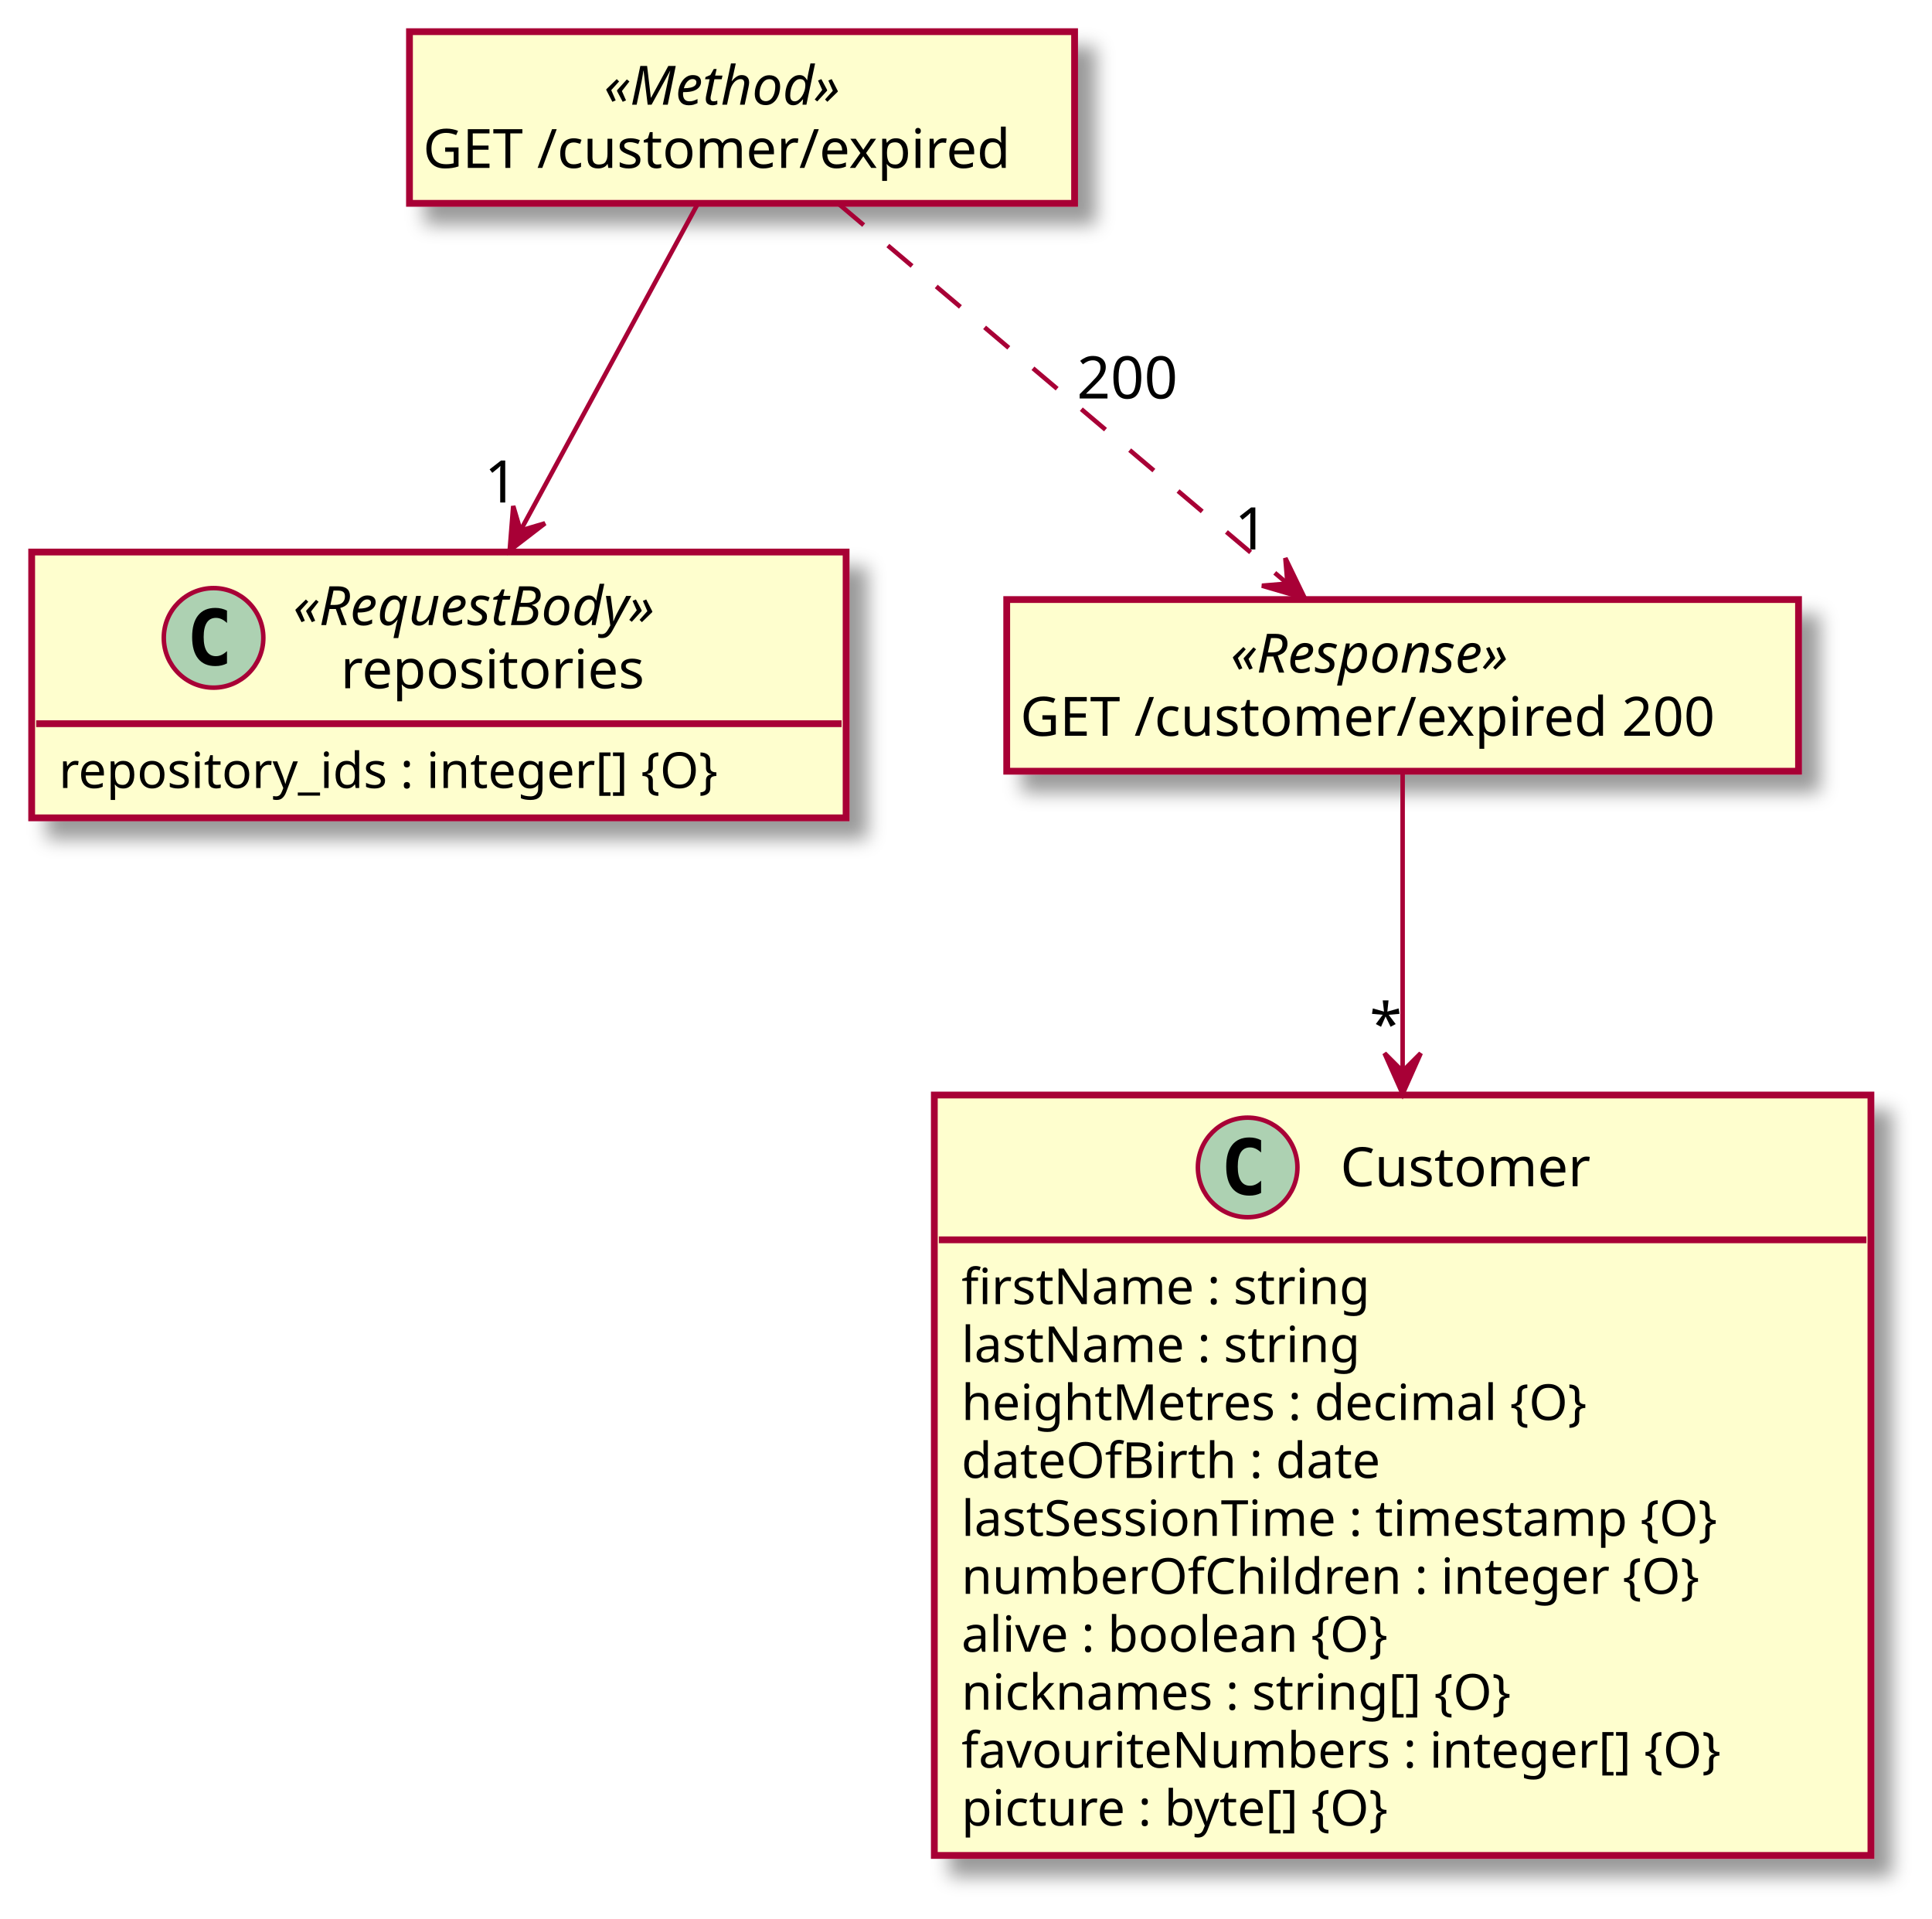
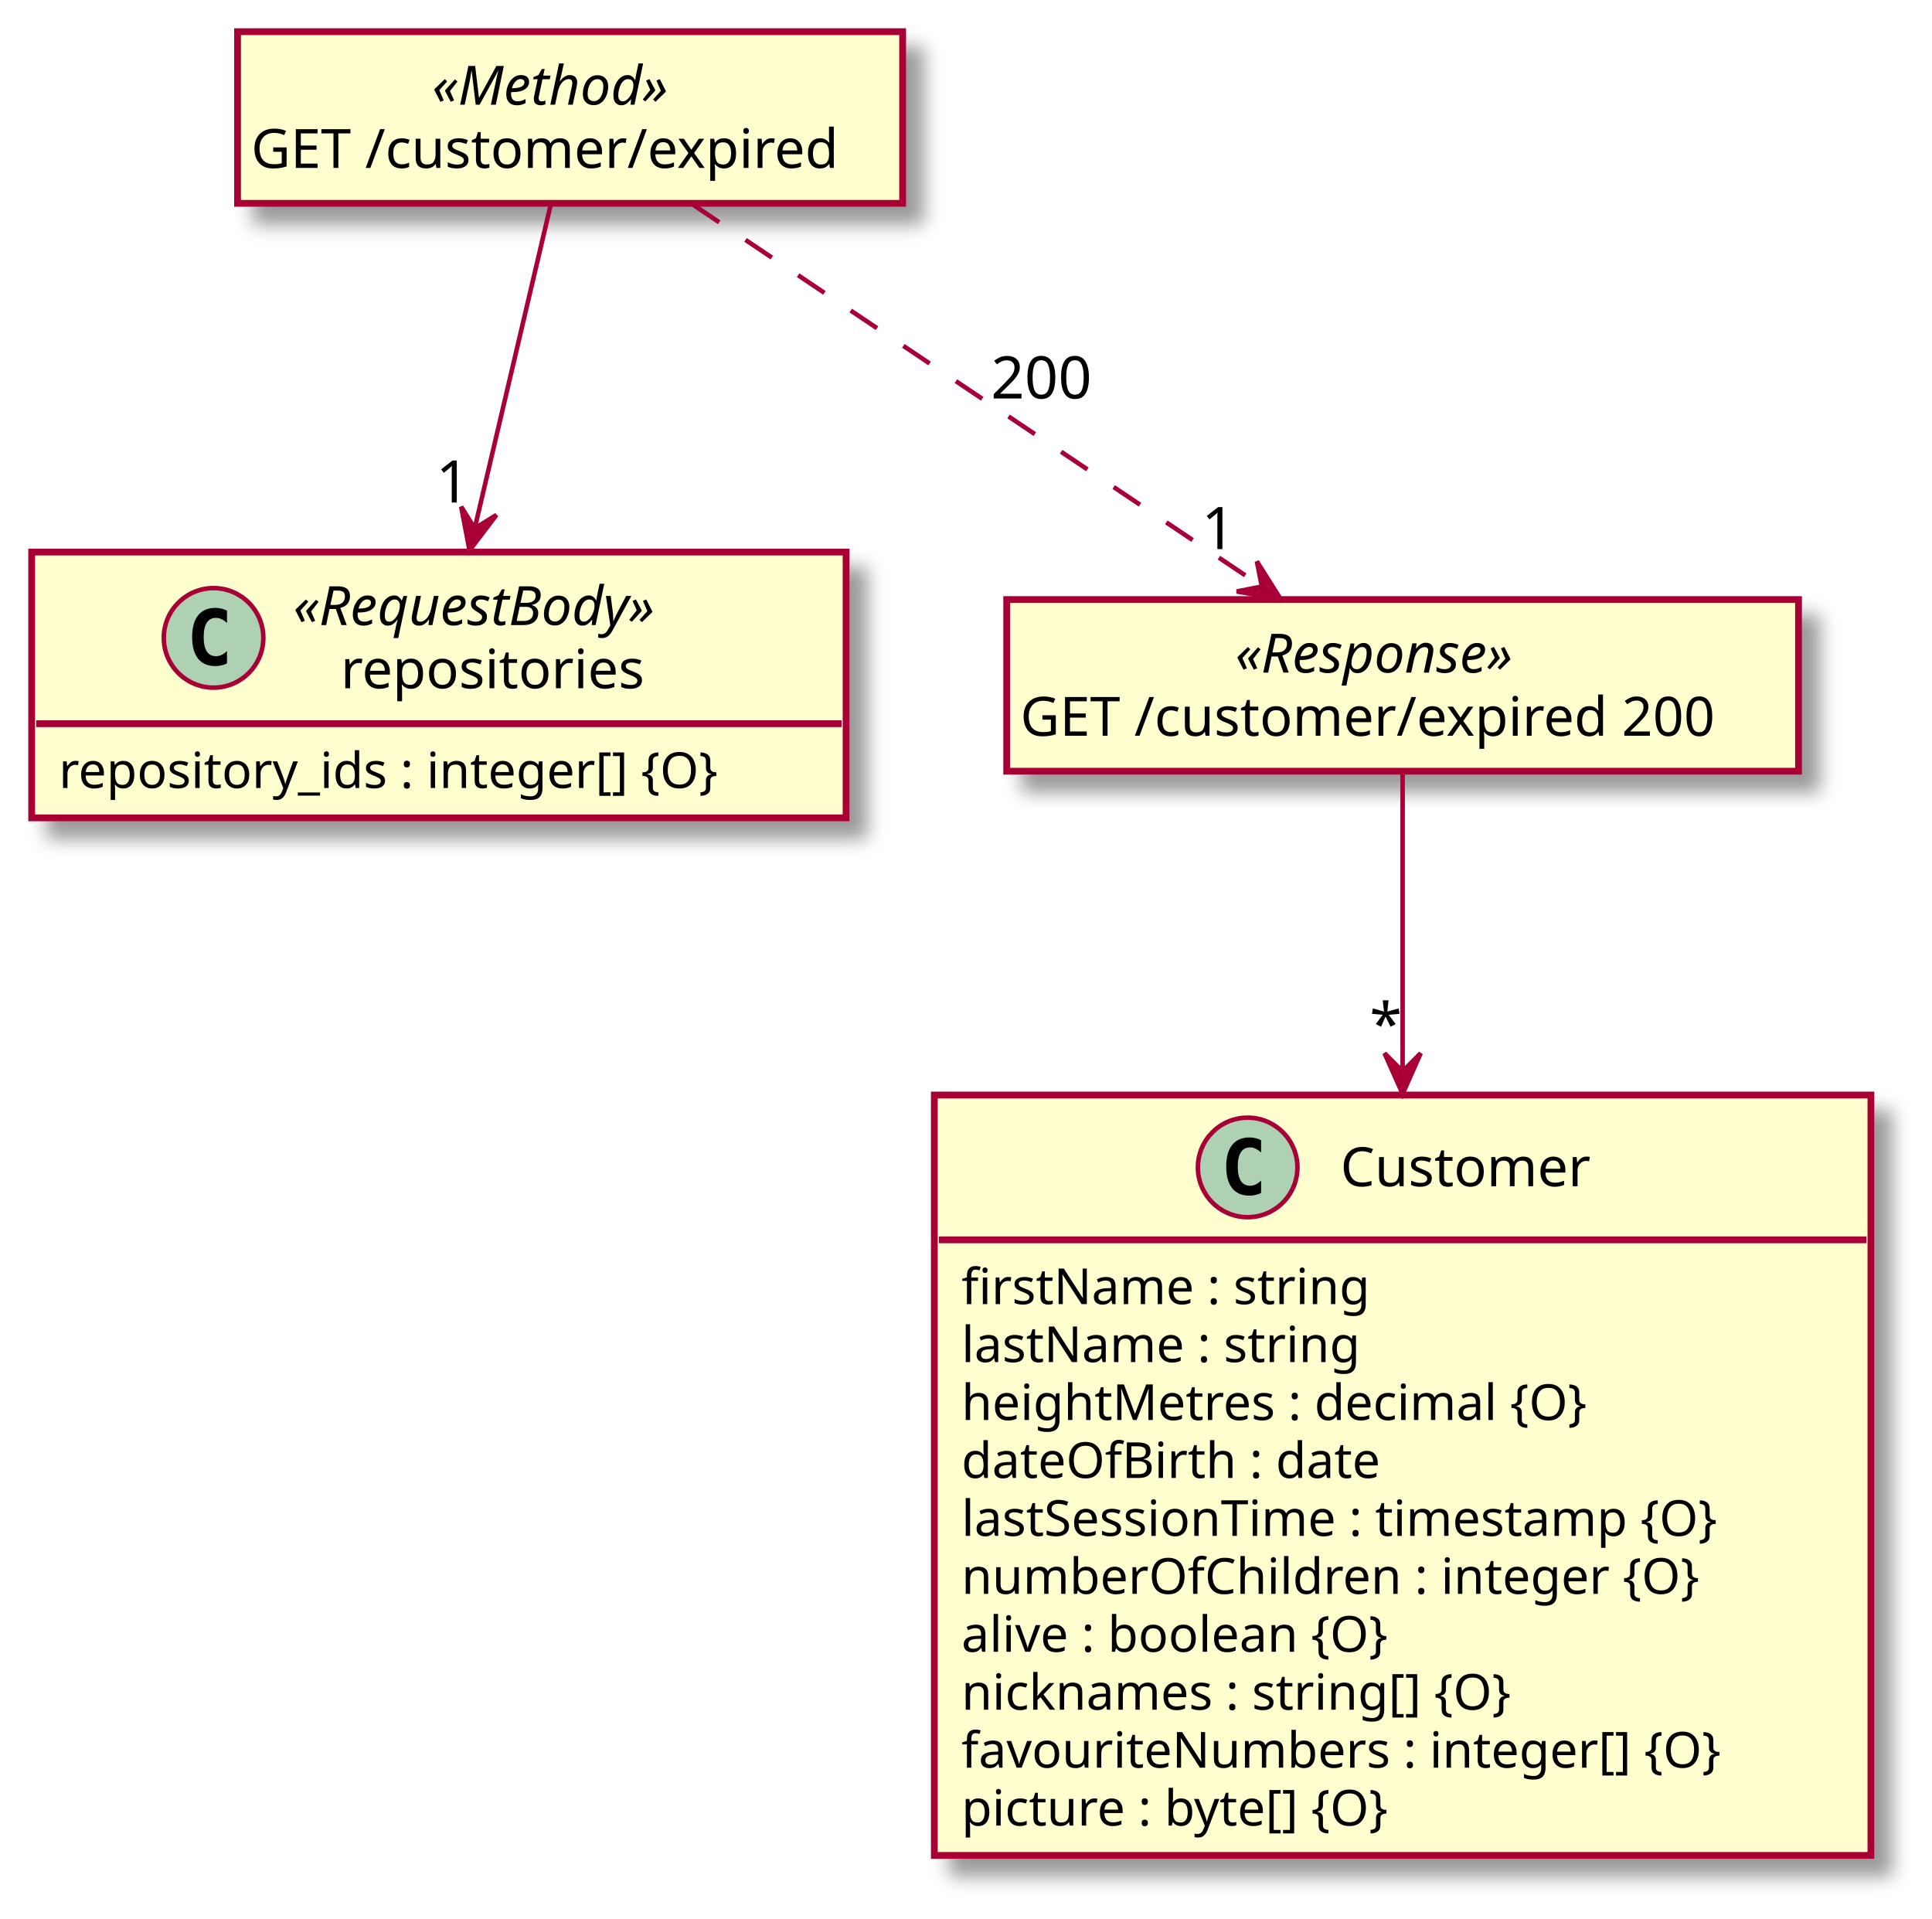
<svg xmlns="http://www.w3.org/2000/svg" contentScriptType="application/ecmascript" contentStyleType="text/css" height="424px" preserveAspectRatio="none" style="width:427px;height:424px;" version="1.1" viewBox="0 0 427 424" width="427px" zoomAndPan="magnify">
  <defs>
    <filter height="300%" id="fh08radbzhfp8" width="300%" x="-1" y="-1">
      <feGaussianBlur result="blurOut" stdDeviation="2.0" />
      <feColorMatrix in="blurOut" result="blurOut2" type="matrix" values="0 0 0 0 0 0 0 0 0 0 0 0 0 0 0 0 0 0 .4 0" />
      <feOffset dx="4.0" dy="4.0" in="blurOut2" result="blurOut3" />
      <feBlend in="SourceGraphic" in2="blurOut3" mode="normal" />
    </filter>
  </defs>
  <g>
    <rect codeLine="8" fill="#FEFECE" filter="url(#fh08radbzhfp8)" height="168.047" id="Customer" style="stroke:#A80036;stroke-width:1.5;" width="207" x="206.5" y="242" />
    <ellipse cx="275.75" cy="258" fill="#ADD1B2" rx="11" ry="11" style="stroke:#A80036;stroke-width:1.0;" />
-     <path d="M278.719,263.641 Q278.141,263.938 277.5,264.086 Q276.859,264.234 276.156,264.234 Q273.656,264.234 272.336,262.586 Q271.016,260.938 271.016,257.812 Q271.016,254.688 272.336,253.031 Q273.656,251.375 276.156,251.375 Q276.859,251.375 277.508,251.531 Q278.156,251.688 278.719,251.984 L278.719,254.703 Q278.094,254.125 277.5,253.852 Q276.906,253.578 276.281,253.578 Q274.938,253.578 274.25,254.648 Q273.562,255.719 273.562,257.812 Q273.562,259.906 274.25,260.977 Q274.938,262.047 276.281,262.047 Q276.906,262.047 277.5,261.773 Q278.094,261.5 278.719,260.922 L278.719,263.641 Z " fill="#000000" />
+     <path d="M278.719,263.641 Q278.141,263.938 277.5,264.078 Q276.859,264.234 276.156,264.234 Q273.656,264.234 272.328,262.594 Q271.016,260.938 271.016,257.812 Q271.016,254.688 272.328,253.031 Q273.656,251.375 276.156,251.375 Q276.859,251.375 277.5,251.531 Q278.156,251.688 278.719,251.984 L278.719,254.703 Q278.094,254.125 277.5,253.859 Q276.906,253.578 276.281,253.578 Q274.938,253.578 274.25,254.656 Q273.562,255.719 273.562,257.812 Q273.562,259.906 274.25,260.984 Q274.938,262.047 276.281,262.047 Q276.906,262.047 277.5,261.781 Q278.094,261.5 278.719,260.922 L278.719,263.641 Z " fill="#000000" />
    <text fill="#000000" font-family="sans-serif" font-size="12" lengthAdjust="spacing" textLength="60" x="296.25" y="262.154">Customer</text>
    <line style="stroke:#A80036;stroke-width:1.5;" x1="207.5" x2="412.5" y1="274" y2="274" />
    <text fill="#000000" font-family="sans-serif" font-size="11" lengthAdjust="spacing" textLength="101" x="212.5" y="288.21">firstName : string</text>
    <text fill="#000000" font-family="sans-serif" font-size="11" lengthAdjust="spacing" textLength="99" x="212.5" y="301.015">lastName : string</text>
    <text fill="#000000" font-family="sans-serif" font-size="11" lengthAdjust="spacing" textLength="157" x="212.5" y="313.82">heightMetres : decimal {O}</text>
    <text fill="#000000" font-family="sans-serif" font-size="11" lengthAdjust="spacing" textLength="102" x="212.5" y="326.625">dateOfBirth : date</text>
    <text fill="#000000" font-family="sans-serif" font-size="11" lengthAdjust="spacing" textLength="195" x="212.5" y="339.429">lastSessionTime : timestamp {O}</text>
    <text fill="#000000" font-family="sans-serif" font-size="11" lengthAdjust="spacing" textLength="183" x="212.5" y="352.234">numberOfChildren : integer {O}</text>
    <text fill="#000000" font-family="sans-serif" font-size="11" lengthAdjust="spacing" textLength="110" x="212.5" y="365.039">alive : boolean {O}</text>
    <text fill="#000000" font-family="sans-serif" font-size="11" lengthAdjust="spacing" textLength="141" x="212.5" y="377.843">nicknames : string[] {O}</text>
    <text fill="#000000" font-family="sans-serif" font-size="11" lengthAdjust="spacing" textLength="189" x="212.5" y="390.648">favouriteNumbers : integer[] {O}</text>
    <text fill="#000000" font-family="sans-serif" font-size="11" lengthAdjust="spacing" textLength="110" x="212.5" y="403.453">picture : byte[] {O}</text>
    <rect codeLine="21" fill="#FEFECE" filter="url(#fh08radbzhfp8)" height="58.742" id="repositories" style="stroke:#A80036;stroke-width:1.5;" width="180" x="7" y="122" />
    <ellipse cx="47.2" cy="140.969" fill="#ADD1B2" rx="11" ry="11" style="stroke:#A80036;stroke-width:1.0;" />
-     <path d="M50.169,146.609 Q49.591,146.906 48.95,147.055 Q48.309,147.203 47.606,147.203 Q45.106,147.203 43.786,145.555 Q42.466,143.906 42.466,140.781 Q42.466,137.656 43.786,136 Q45.106,134.344 47.606,134.344 Q48.309,134.344 48.958,134.5 Q49.606,134.656 50.169,134.953 L50.169,137.672 Q49.544,137.094 48.95,136.82 Q48.356,136.547 47.731,136.547 Q46.388,136.547 45.7,137.617 Q45.013,138.688 45.013,140.781 Q45.013,142.875 45.7,143.945 Q46.388,145.016 47.731,145.016 Q48.356,145.016 48.95,144.742 Q49.544,144.469 50.169,143.891 L50.169,146.609 Z " fill="#000000" />
+     <path d="M50.169,146.609 Q49.591,146.906 48.95,147.047 Q48.309,147.203 47.606,147.203 Q45.106,147.203 43.778,145.562 Q42.466,143.906 42.466,140.781 Q42.466,137.656 43.778,136 Q45.106,134.344 47.606,134.344 Q48.309,134.344 48.95,134.5 Q49.606,134.656 50.169,134.953 L50.169,137.672 Q49.544,137.094 48.95,136.828 Q48.356,136.547 47.731,136.547 Q46.388,136.547 45.7,137.625 Q45.013,138.688 45.013,140.781 Q45.013,142.875 45.7,143.953 Q46.388,145.016 47.731,145.016 Q48.356,145.016 48.95,144.75 Q49.544,144.469 50.169,143.891 L50.169,146.609 Z " fill="#000000" />
    <text fill="#000000" font-family="sans-serif" font-size="12" font-style="italic" lengthAdjust="spacing" textLength="96" x="64.8" y="138.139">«RequestBody»</text>
    <text fill="#000000" font-family="sans-serif" font-size="12" lengthAdjust="spacing" textLength="75" x="75.3" y="152.107">repositories</text>
    <line style="stroke:#A80036;stroke-width:1.5;" x1="8" x2="186" y1="159.938" y2="159.938" />
    <text fill="#000000" font-family="sans-serif" font-size="11" lengthAdjust="spacing" textLength="168" x="13" y="174.148">repository_ids : integer[] {O}</text>
-     <rect codeLine="25" fill="#FEFECE" filter="url(#fh08radbzhfp8)" height="37.938" id="GET /customer/expired" style="stroke:#A80036;stroke-width:1.5;" width="147" x="90.5" y="7" />
-     <text fill="#000000" font-family="sans-serif" font-size="12" font-style="italic" lengthAdjust="spacing" textLength="61" x="133.5" y="23.139">«Method»</text>
-     <text fill="#000000" font-family="sans-serif" font-size="12" lengthAdjust="spacing" textLength="141" x="93.5" y="37.107">GET /customer/expired</text>
+     <rect codeLine="25" fill="#FEFECE" filter="url(#fh08radbzhfp8)" height="37.938" id="GET /customer/expired" style="stroke:#A80036;stroke-width:1.5;" width="147" x="52.5" y="7" />
+     <text fill="#000000" font-family="sans-serif" font-size="12" font-style="italic" lengthAdjust="spacing" textLength="61" x="95.5" y="23.139">«Method»</text>
+     <text fill="#000000" font-family="sans-serif" font-size="12" lengthAdjust="spacing" textLength="141" x="55.5" y="37.107">GET /customer/expired</text>
    <rect codeLine="28" fill="#FEFECE" filter="url(#fh08radbzhfp8)" height="37.938" id="GET /customer/expired 200" style="stroke:#A80036;stroke-width:1.5;" width="175" x="222.5" y="132.5" />
-     <text fill="#000000" font-family="sans-serif" font-size="12" font-style="italic" lengthAdjust="spacing" textLength="76" x="272" y="148.639">«Response»</text>
+     <text fill="#000000" font-family="sans-serif" font-size="12" font-style="italic" lengthAdjust="spacing" textLength="74" x="273" y="148.639">«Response»</text>
    <text fill="#000000" font-family="sans-serif" font-size="12" lengthAdjust="spacing" textLength="169" x="225.5" y="162.607">GET /customer/expired 200</text>
-     <path codeLine="31" d="M310,170.634 C310,186.772 310,211.645 310,236.745 " fill="none" id="GET /customer/expired 200-to-Customer" style="stroke:#A80036;stroke-width:1.0;" />
-     <polygon fill="#A80036" points="310,241.765,314,232.765,310,236.765,306,232.765,310,241.765" style="stroke:#A80036;stroke-width:1.0;" />
-     <text fill="#000000" font-family="sans-serif" font-size="13" lengthAdjust="spacing" textLength="7" x="302.699" y="230.952">*</text>
-     <path codeLine="33" d="M185.543,45.223 C211.853,67.478 256.306,105.081 284.354,128.806 " fill="none" id="GET /customer/expired-to-GET /customer/expired 200" style="stroke:#A80036;stroke-width:1.0;stroke-dasharray:7.0,7.0;" />
-     <polygon fill="#A80036" points="288.369,132.202,284.082,123.335,284.552,128.972,278.915,129.442,288.369,132.202" style="stroke:#A80036;stroke-width:1.0;" />
-     <text fill="#000000" font-family="sans-serif" font-size="13" lengthAdjust="spacing" textLength="24" x="238" y="88.067">200</text>
-     <text fill="#000000" font-family="sans-serif" font-size="13" lengthAdjust="spacing" textLength="8" x="272.84" y="121.426">1</text>
-     <path codeLine="35" d="M154.114,45.223 C143.876,64.094 127.652,94 115.107,117.123 " fill="none" id="GET /customer/expired-to-repositories" style="stroke:#A80036;stroke-width:1.0;" />
-     <polygon fill="#A80036" points="112.65,121.652,120.459,115.65,115.035,117.257,113.427,111.834,112.65,121.652" style="stroke:#A80036;stroke-width:1.0;" />
-     <text fill="#000000" font-family="sans-serif" font-size="13" lengthAdjust="spacing" textLength="8" x="107.053" y="111.056">1</text>
+     <path codeLine="31" d="M310,170.63 C310,186.77 310,211.65 310,236.74 " fill="none" id="GET /customer/expired 200-to-Customer" style="stroke:#A80036;stroke-width:1.0;" />
+     <polygon fill="#A80036" points="310,241.76,314,232.76,310,236.76,306,232.76,310,241.76" style="stroke:#A80036;stroke-width:1.0;" />
+     <text fill="#000000" font-family="sans-serif" font-size="13" lengthAdjust="spacing" textLength="7" x="302.699" y="230.947">*</text>
+     <path codeLine="33" d="M153.15,45.22 C186.68,67.72 243.58,105.92 278.85,129.59 " fill="none" id="GET /customer/expired-to-GET /customer/expired 200" style="stroke:#A80036;stroke-width:1.0;stroke-dasharray:7.0,7.0;" />
+     <polygon fill="#A80036" points="283.04,132.4,277.79,124.067,278.886,129.617,273.337,130.713,283.04,132.4" style="stroke:#A80036;stroke-width:1.0;" />
+     <text fill="#000000" font-family="sans-serif" font-size="13" lengthAdjust="spacing" textLength="24" x="219" y="88.067">200</text>
+     <text fill="#000000" font-family="sans-serif" font-size="13" lengthAdjust="spacing" textLength="8" x="265.558" y="121.351">1</text>
+     <path codeLine="35" d="M121.72,45.22 C117.33,63.94 110.38,93.5 104.97,116.54 " fill="none" id="GET /customer/expired-to-repositories" style="stroke:#A80036;stroke-width:1.0;" />
+     <polygon fill="#A80036" points="103.77,121.65,109.72,113.802,104.912,116.782,101.931,111.974,103.77,121.65" style="stroke:#A80036;stroke-width:1.0;" />
+     <text fill="#000000" font-family="sans-serif" font-size="13" lengthAdjust="spacing" textLength="8" x="96.341" y="111.054">1</text>
  </g>
</svg>
